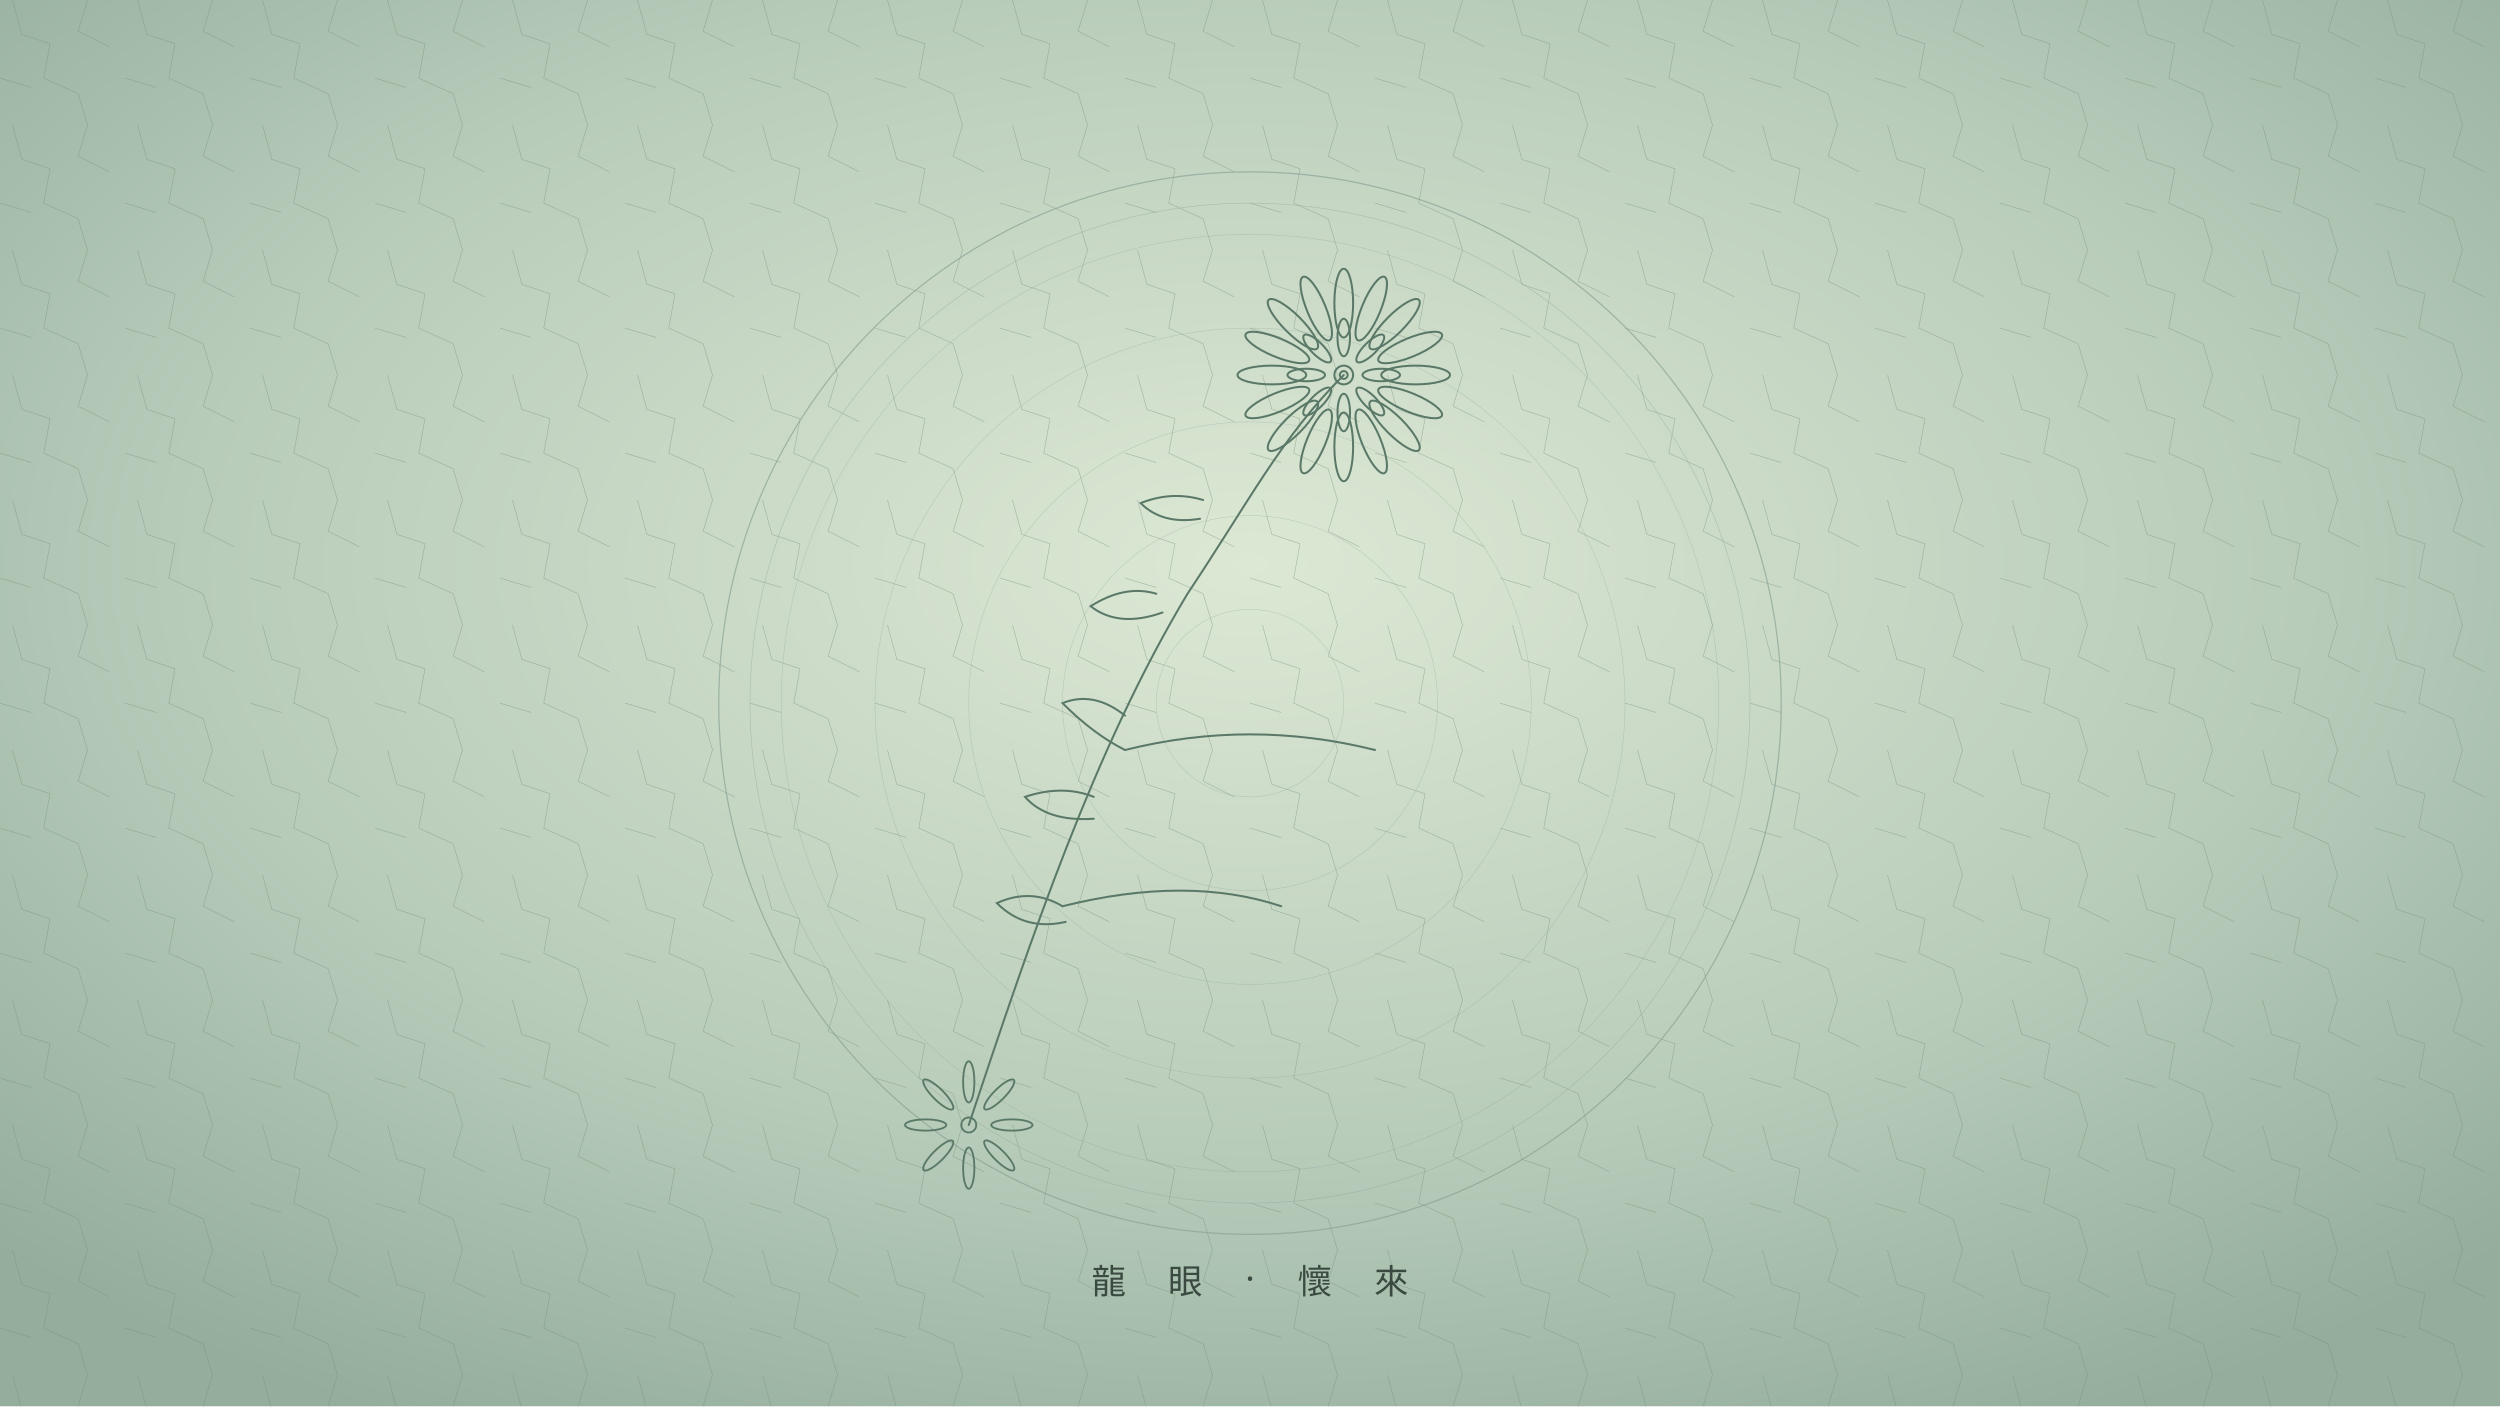
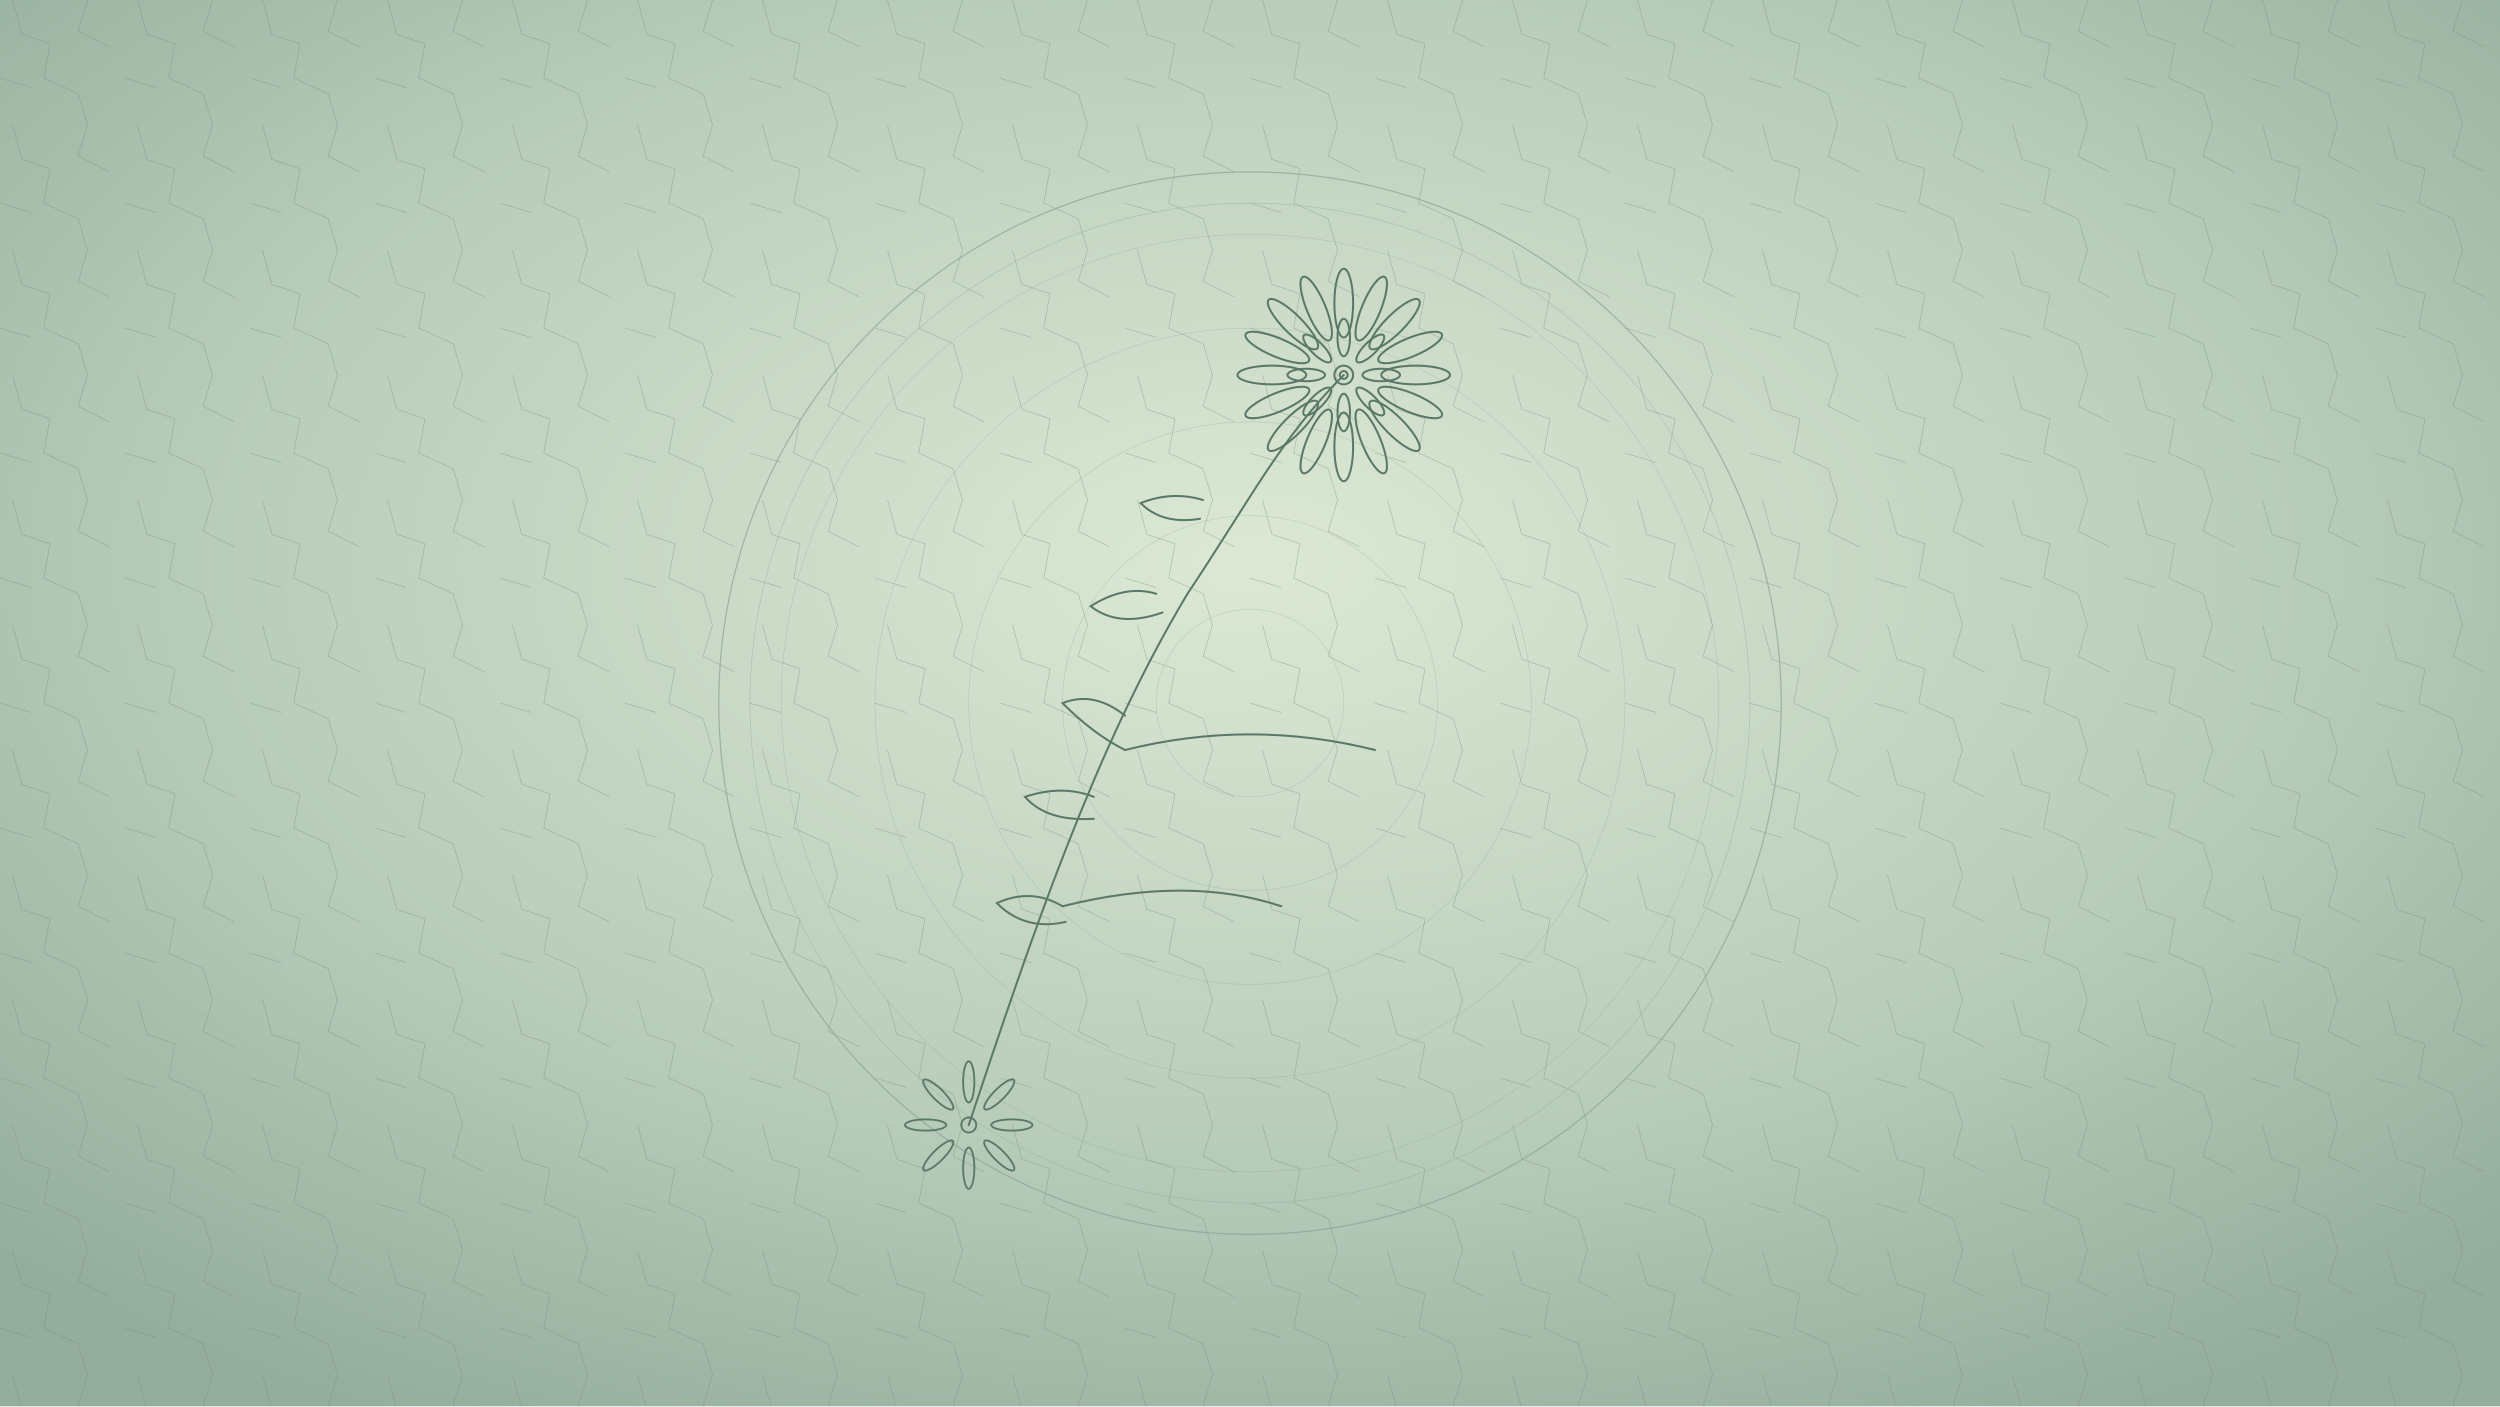
<svg xmlns="http://www.w3.org/2000/svg" role="img" aria-label="Longyan illustration" viewBox="0 0 1600 900" preserveAspectRatio="xMidYMid slice">
  <defs>
    <radialGradient id="ly-glaze" cx="50%" cy="40%" r="70%">
      <stop offset="0%" stop-color="#dce8d4" />
      <stop offset="60%" stop-color="#b8ccba" />
      <stop offset="100%" stop-color="#94ad9c" />
    </radialGradient>
    <pattern id="ly-craze" patternUnits="userSpaceOnUse" width="80" height="80">
      <path d="M 8 0 L 14 22 L 32 28 L 28 50 L 50 60 L 56 80" fill="none" stroke="#728a78" stroke-width="0.4" opacity="0.5" />
      <path d="M 56 0 L 50 20 L 70 30" fill="none" stroke="#728a78" stroke-width="0.4" opacity="0.5" />
      <path d="M 0 50 L 20 56" fill="none" stroke="#728a78" stroke-width="0.4" opacity="0.5" />
    </pattern>
  </defs>
  <rect width="1600" height="900" fill="url(#ly-glaze)" />
  <rect width="1600" height="900" fill="url(#ly-craze)" />
  <circle cx="800" cy="450" r="340" fill="none" stroke="#8aa294" stroke-width="0.8" opacity="0.7" />
  <circle cx="800" cy="450" r="320" fill="none" stroke="#8aa294" stroke-width="0.4" opacity="0.5" />
  <g fill="none" stroke="#5a7868" stroke-width="1.3" stroke-linecap="round">
    <path d="M 620 720                  C 660 600 700 480 760 380                  C 800 320 820 280 860 240" />
    <path d="M 720 480 Q 800 460 880 480" />
    <path d="M 680 580 Q 760 560 820 580" />
    <path d="M 720 480 Q 700 470 680 450 Q 700 442 720 458" />
    <path d="M 700 510 Q 680 502 656 510 Q 670 526 700 524" />
    <path d="M 680 580 Q 660 568 638 578 Q 656 596 682 590" />
    <path d="M 740 380 Q 720 374 698 388 Q 716 402 744 392" />
    <path d="M 770 320 Q 750 314 730 322 Q 744 336 768 332" />
  </g>
  <g transform="translate(860, 240)" fill="none" stroke="#5a7868" stroke-width="1.3" stroke-linecap="round">
    <g>
      <ellipse cx="0" cy="-46" rx="6" ry="22" />
      <g transform="rotate(22.5)">
        <ellipse cx="0" cy="-46" rx="6" ry="22" />
      </g>
      <g transform="rotate(45)">
        <ellipse cx="0" cy="-46" rx="6" ry="22" />
      </g>
      <g transform="rotate(67.5)">
        <ellipse cx="0" cy="-46" rx="6" ry="22" />
      </g>
      <g transform="rotate(90)">
        <ellipse cx="0" cy="-46" rx="6" ry="22" />
      </g>
      <g transform="rotate(112.5)">
        <ellipse cx="0" cy="-46" rx="6" ry="22" />
      </g>
      <g transform="rotate(135)">
        <ellipse cx="0" cy="-46" rx="6" ry="22" />
      </g>
      <g transform="rotate(157.5)">
        <ellipse cx="0" cy="-46" rx="6" ry="22" />
      </g>
      <g transform="rotate(180)">
        <ellipse cx="0" cy="-46" rx="6" ry="22" />
      </g>
      <g transform="rotate(202.5)">
        <ellipse cx="0" cy="-46" rx="6" ry="22" />
      </g>
      <g transform="rotate(225)">
        <ellipse cx="0" cy="-46" rx="6" ry="22" />
      </g>
      <g transform="rotate(247.5)">
        <ellipse cx="0" cy="-46" rx="6" ry="22" />
      </g>
      <g transform="rotate(270)">
        <ellipse cx="0" cy="-46" rx="6" ry="22" />
      </g>
      <g transform="rotate(292.5)">
        <ellipse cx="0" cy="-46" rx="6" ry="22" />
      </g>
      <g transform="rotate(315)">
        <ellipse cx="0" cy="-46" rx="6" ry="22" />
      </g>
      <g transform="rotate(337.5)">
        <ellipse cx="0" cy="-46" rx="6" ry="22" />
      </g>
    </g>
    <g>
      <ellipse cx="0" cy="-24" rx="4" ry="12" />
      <g transform="rotate(45)">
        <ellipse cx="0" cy="-24" rx="4" ry="12" />
      </g>
      <g transform="rotate(90)">
        <ellipse cx="0" cy="-24" rx="4" ry="12" />
      </g>
      <g transform="rotate(135)">
        <ellipse cx="0" cy="-24" rx="4" ry="12" />
      </g>
      <g transform="rotate(180)">
        <ellipse cx="0" cy="-24" rx="4" ry="12" />
      </g>
      <g transform="rotate(225)">
        <ellipse cx="0" cy="-24" rx="4" ry="12" />
      </g>
      <g transform="rotate(270)">
        <ellipse cx="0" cy="-24" rx="4" ry="12" />
      </g>
      <g transform="rotate(315)">
        <ellipse cx="0" cy="-24" rx="4" ry="12" />
      </g>
    </g>
    <circle r="6" />
    <circle r="2.5" />
  </g>
  <g transform="translate(620, 720) scale(0.6)" fill="none" stroke="#5a7868" stroke-width="2" stroke-linecap="round">
    <g>
      <ellipse cx="0" cy="-46" rx="6" ry="22" />
      <g transform="rotate(45)">
        <ellipse cx="0" cy="-46" rx="6" ry="22" />
      </g>
      <g transform="rotate(90)">
        <ellipse cx="0" cy="-46" rx="6" ry="22" />
      </g>
      <g transform="rotate(135)">
        <ellipse cx="0" cy="-46" rx="6" ry="22" />
      </g>
      <g transform="rotate(180)">
        <ellipse cx="0" cy="-46" rx="6" ry="22" />
      </g>
      <g transform="rotate(225)">
        <ellipse cx="0" cy="-46" rx="6" ry="22" />
      </g>
      <g transform="rotate(270)">
        <ellipse cx="0" cy="-46" rx="6" ry="22" />
      </g>
      <g transform="rotate(315)">
        <ellipse cx="0" cy="-46" rx="6" ry="22" />
      </g>
    </g>
    <circle r="8" />
  </g>
  <g fill="none" stroke="#7a948a" stroke-width="0.3" opacity="0.4">
    <circle cx="800" cy="450" r="60" />
    <circle cx="800" cy="450" r="120" />
    <circle cx="800" cy="450" r="180" />
    <circle cx="800" cy="450" r="240" />
    <circle cx="800" cy="450" r="300" />
  </g>
-   <text x="800" y="828" text-anchor="middle" font-family="'Songti SC', 'STSong', serif" font-size="22" letter-spacing="0.5em" fill="#3a4a40">龍 眼 · 懷 來</text>
</svg>
